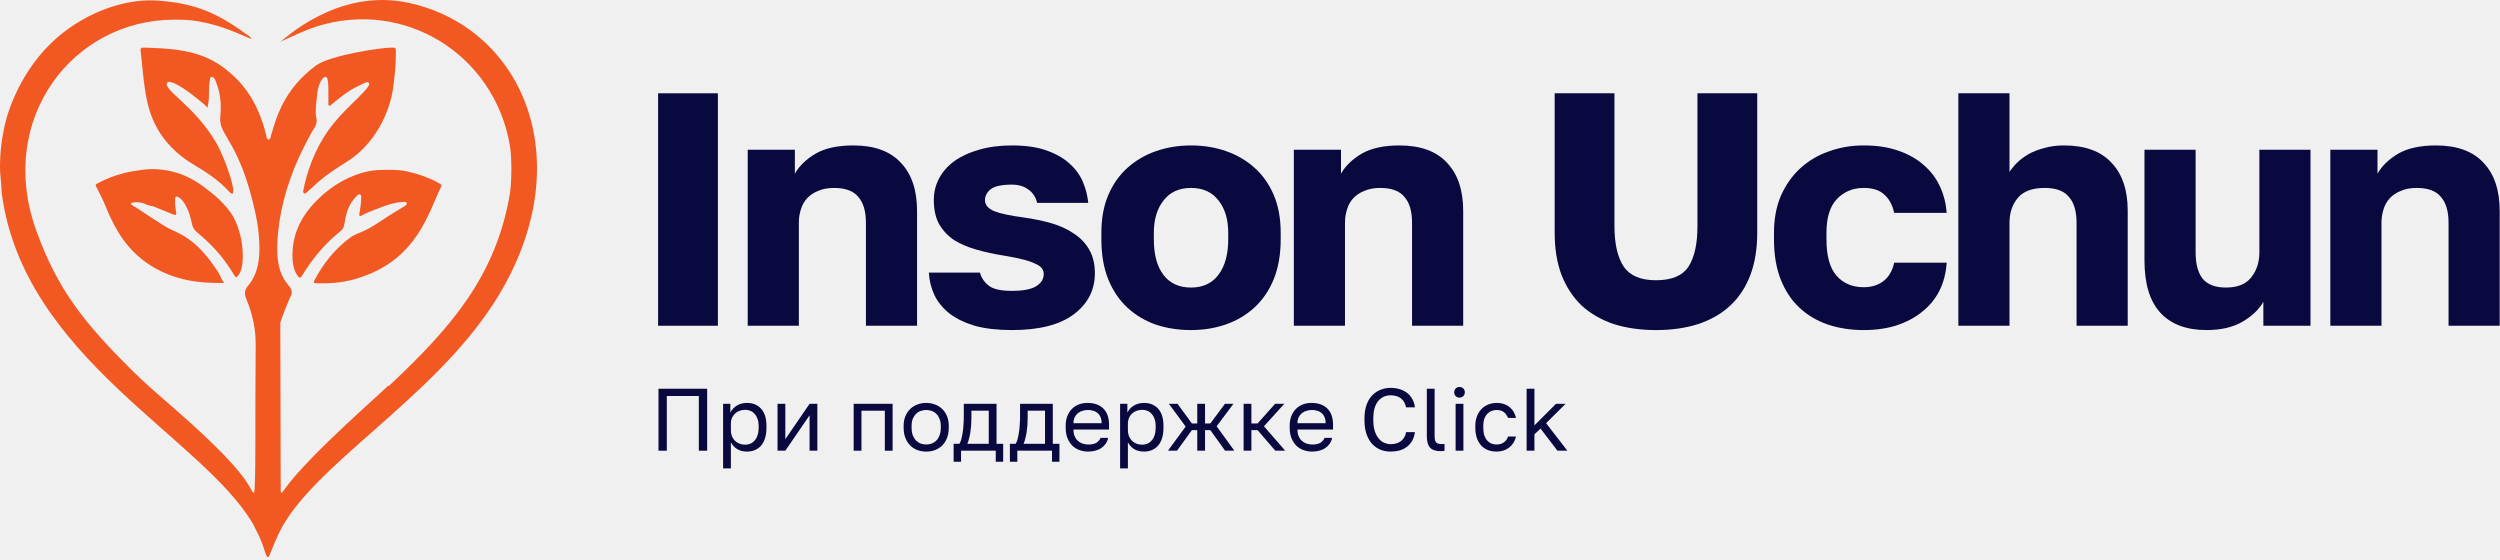
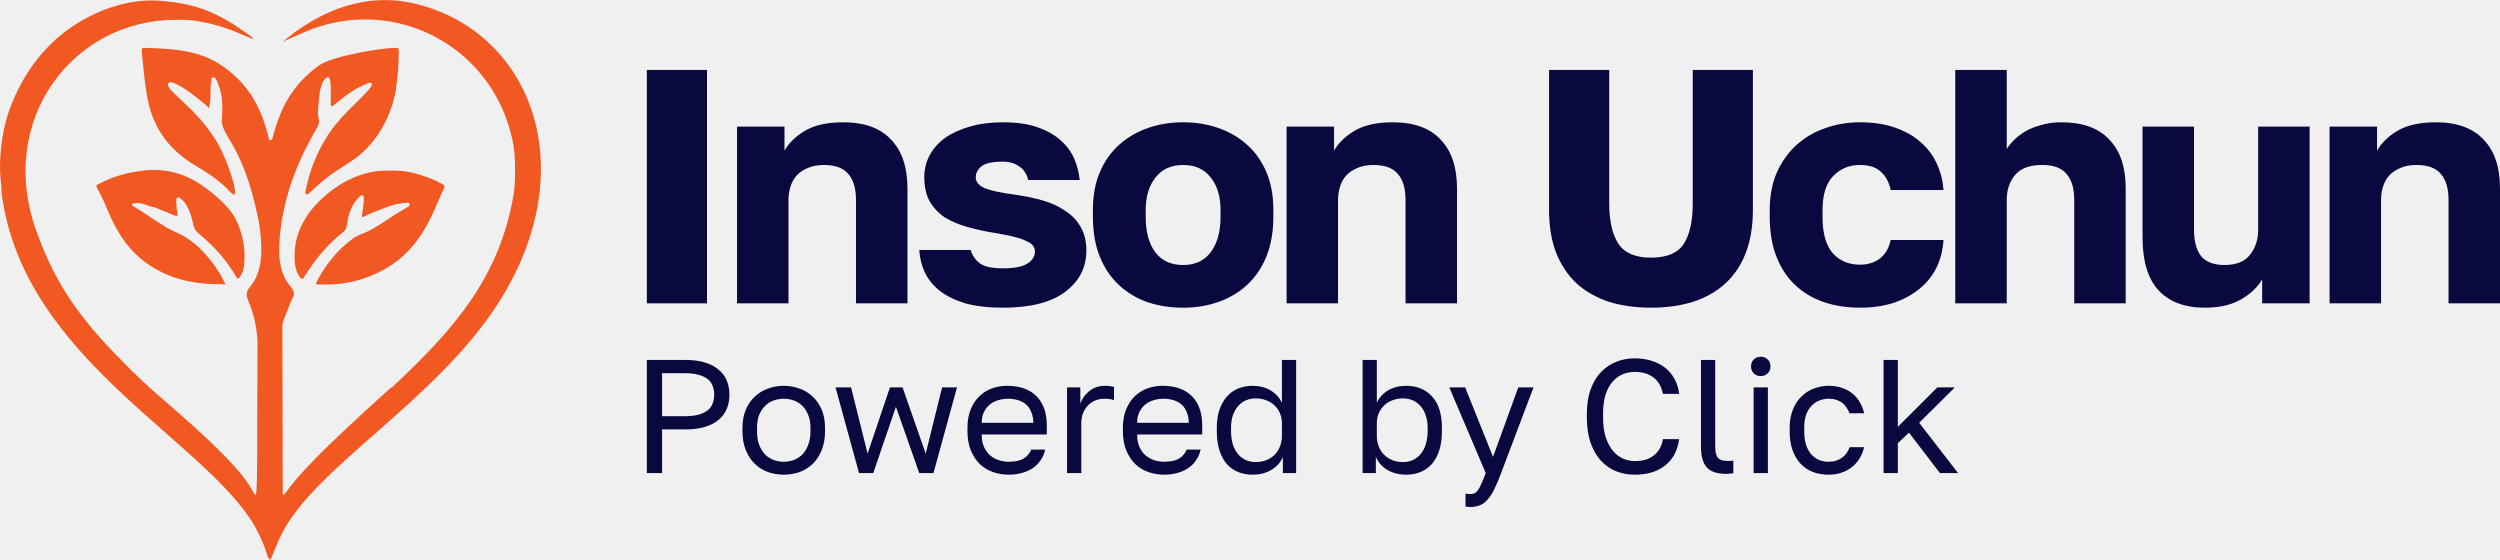
- <svg xmlns="http://www.w3.org/2000/svg" width="1243" height="278" viewBox="0 0 1243 278" fill="none">
-   <path d="M172.415 80.441C161.093 87.563 159.773 89.089 152.361 95.804C152.056 96.109 151.701 96.466 151.244 96.16C150.736 95.855 150.685 95.296 150.787 94.787C153.427 81.153 159.063 69.707 165.815 61.415C173.786 51.647 185.361 42.999 183.331 41.167C182.823 40.71 182.163 40.862 181.605 41.117C179.777 41.981 177.898 42.846 176.071 43.813C171.907 46.051 168.353 49.103 164.698 52.054C164.393 52.309 164.089 52.817 163.581 52.512C163.175 52.309 163.276 51.8 163.276 51.444C163.175 43.864 163.835 36.538 161.043 38.522C158.555 40.252 157.692 45.695 157.489 48.747C157.235 52.156 156.575 55.513 157.336 58.922C157.743 60.804 157.083 62.483 156.067 64.009C154.493 66.502 153.173 69.147 151.802 71.742C143.933 86.851 139.567 102.112 138.298 115.288C137.384 124.547 137.181 134.467 143.222 141.589C146.472 145.405 144.644 146.677 143.984 148.406C143.07 150.696 139.262 159.598 139.364 160.921C139.364 160.921 139.364 169.518 139.567 243.283C139.567 243.894 139.415 244.555 139.871 245.166C140.481 244.708 140.836 244.148 141.191 243.639C153.427 226.292 192.825 192.564 192.723 191.953C193.332 192.055 193.688 191.597 194.043 191.241C224.454 162.701 246.59 137.113 253.495 96.415C254.409 91.022 254.612 78.406 253.444 71.945C245.473 26.669 200.694 -0.701 157.184 13.239C151.244 15.172 145.608 18.02 139.871 20.513C139.668 20.462 139.465 20.31 139.364 20.666L139.415 20.717L139.465 20.666C140.582 20.361 167.49 -6.398 203.334 1.436C260.907 14.052 289.389 81.865 245.93 150.085C214.96 198.668 154.747 231.735 138.805 264.853C138.551 265.362 137.536 267.295 133.881 276.299C133.728 276.656 133.627 277.012 133.221 277.012C132.053 276.961 131.697 272.433 128.194 265.26C127.991 264.853 126.011 260.987 125.707 260.376C100.626 217.491 11.982 177.658 0.964 96.72C0.609 94.126 0.711 91.531 0.355 88.987C-0.66 81.153 0.355 66.146 4.823 53.886C10.966 36.996 21.12 23.973 32.188 15.63C47.622 3.929 65.138 -0.701 78.541 0.317C95.397 1.589 106.363 5.201 122.711 17.156C123.473 17.715 124.488 18.122 124.996 19.394C118.853 17.003 111.034 12.73 98.24 10.542C94.432 9.881 90.523 9.728 86.614 9.779C36.199 9.83 -1.828 59.075 17.922 114.322C28.533 144.082 42.24 160.819 64.935 183.457C72.093 190.63 79.81 197.142 87.426 203.806C127.179 238.552 123.32 243.436 126.265 245.064C127.331 243.538 126.773 208.487 127.128 171.401C127.179 163.465 125.504 155.986 122.508 148.762C121.493 146.27 121.391 144.387 123.27 142.149C128.296 136.197 129.21 128.871 128.956 121.444C128.804 116.458 128.194 111.524 127.128 106.64C119.31 69.91 108.597 67.519 109.511 58.311C110.019 52.919 109.866 47.374 107.886 42.185C107.48 41.066 106.769 37.81 104.942 38.319C104.434 38.471 104.485 38.878 104.434 39.285C103.266 45.492 104.586 47.018 103.165 53.58C102.555 52.919 102.098 52.359 101.54 51.901C97.783 48.798 89.66 41.931 84.887 40.811C84.278 40.659 83.567 40.557 83.161 41.117C80.674 44.525 96.666 52.359 107.582 71.131C112.506 79.627 119.259 100.383 114.233 95.601C113.522 94.939 112.913 94.227 112.202 93.515C107.582 88.835 102.149 85.325 96.565 82.018C78.389 71.284 74.175 56.633 72.55 47.272C70.926 38.013 70.57 29.874 69.91 25.295C69.758 24.125 70.215 23.616 71.433 23.667C84.075 24.074 98.494 24.43 110.526 33.13C121.239 40.913 128.296 50.986 132.357 67.163C132.561 67.977 132.459 69.351 133.576 69.351C134.439 69.351 134.591 68.028 134.794 67.214C136.216 62.229 137.79 57.294 140.075 52.665C144.085 44.525 149.873 37.912 157.133 32.57C164.241 27.381 190.337 23.515 195.008 23.667C196.683 23.718 196.785 23.82 196.836 25.448C196.886 31.705 196.277 37.912 195.414 44.118C193.637 56.073 186.478 71.64 172.415 80.441Z" fill="#F25822" />
-   <path d="M120.579 130.552C120.376 132.79 119.868 135.028 118.497 136.911C117.533 138.182 117.279 138.182 116.416 136.758C114.385 133.35 112.1 130.094 109.613 126.991C106.16 122.819 102.251 119.054 98.088 115.595C96.717 114.476 95.803 113.153 95.448 111.373C94.788 108.219 93.975 105.115 92.401 102.267C91.538 100.69 90.523 99.214 89.051 98.197C87.68 97.281 87.071 97.637 87.02 99.265C87.02 99.825 87.071 100.384 87.071 100.995C86.969 102.623 87.477 104.2 87.629 105.828C87.68 106.692 87.375 107.099 86.461 106.743C86.157 106.642 85.852 106.591 85.598 106.438C82.603 105.268 79.658 103.894 76.663 102.775C75.495 102.317 74.277 102.368 73.16 101.809C70.824 100.74 68.438 100.181 65.849 100.791C65.595 100.842 65.189 100.791 65.138 101.198C65.087 101.554 65.341 101.707 65.595 101.91C66.661 102.724 67.879 103.284 68.996 104.047C73.21 106.947 77.577 109.694 81.892 112.441C84.735 114.171 87.883 115.29 90.726 116.918C98.494 121.395 103.926 128.262 108.699 135.69C109.663 137.165 110.019 138.946 111.237 140.319L111.186 140.726C108.089 140.675 104.992 140.675 101.896 140.472C95.905 140.014 90.117 138.895 84.481 136.758C73.464 132.587 64.884 125.464 58.792 115.392C56.253 111.169 54.172 106.743 52.344 102.165C51.075 99.062 49.501 96.111 47.978 93.11C47.673 92.499 47.165 91.889 48.282 91.278C52.445 89.04 56.761 87.31 61.33 86.14C64.478 85.326 67.727 84.817 70.977 84.41C77.272 83.596 83.415 84.359 89.355 86.394C94.635 88.226 99.255 91.227 103.622 94.636C108.242 98.197 112.456 102.216 115.654 107.201C120.427 115.697 121.087 124.905 120.579 130.552Z" fill="#F25822" />
-   <path d="M157.032 140.825C156.27 140.825 155.762 140.52 156.219 139.604C160.636 131.109 166.475 123.732 174.243 118.034C176.477 116.406 179.167 115.694 181.655 114.473C186.478 112.082 190.743 108.877 195.312 106.029C197.14 104.909 198.968 103.841 200.795 102.722C201.455 102.315 202.42 101.857 202.217 101.043C201.963 100.026 200.897 100.433 200.186 100.433C196.429 100.636 192.825 101.755 189.321 103.129C186.123 104.35 182.874 105.52 179.827 107.148C179.574 107.3 179.218 107.606 178.863 107.3C178.457 106.995 178.66 106.588 178.71 106.181C179.117 103.485 179.624 100.84 179.574 98.092C179.574 97.584 179.726 96.973 179.066 96.719C178.457 96.465 177.949 96.821 177.543 97.228C172.821 101.806 172.009 106.69 171.044 112.235C170.74 113.914 169.369 114.88 168.201 115.847C160.941 121.799 155.153 128.972 150.228 136.959C149.365 138.383 148.908 138.434 147.893 137.01C146.218 134.619 145.608 131.821 145.456 128.972C144.847 117.424 149.315 107.962 157.235 99.924C167.541 89.444 179.726 84.713 189.017 84.51C193.281 84.408 197.597 84.255 201.811 85.12C209.02 86.595 215.62 89.393 218.717 91.377C219.428 91.835 219.631 92.242 219.225 93.056C213.133 105.367 207.7 128.209 179.929 137.671C171.806 140.52 165.206 141.029 157.032 140.825Z" fill="#F25822" />
-   <path d="M1158.64 74.455H1182.09V86.343C1184.29 82.49 1187.7 79.188 1192.32 76.436C1197.06 73.684 1203.33 72.309 1211.15 72.309C1221.6 72.309 1229.47 75.17 1234.76 80.894C1240.15 86.508 1242.85 94.543 1242.85 104.999V161.96H1217.42V110.778C1217.42 105.054 1216.15 100.762 1213.62 97.9C1211.2 94.928 1207.18 93.442 1201.57 93.442C1198.49 93.442 1195.85 93.937 1193.65 94.928C1191.44 95.808 1189.63 97.019 1188.2 98.56C1186.77 100.101 1185.72 101.972 1185.06 104.174C1184.4 106.265 1184.07 108.466 1184.07 110.778V161.96H1158.64V74.455Z" fill="#09093F" />
-   <path d="M1097.1 164.105C1087.09 164.105 1079.44 161.243 1074.16 155.519C1068.87 149.796 1066.23 141.1 1066.23 129.433V74.453H1091.66V125.47C1091.66 131.194 1092.81 135.542 1095.12 138.514C1097.55 141.485 1101.4 142.971 1106.68 142.971C1112.4 142.971 1116.59 141.32 1119.23 138.018C1121.98 134.606 1123.36 130.423 1123.36 125.47V74.453H1148.78V161.958H1125.34V150.071C1123.14 153.923 1119.67 157.225 1114.94 159.977C1110.2 162.729 1104.26 164.105 1097.1 164.105Z" fill="#09093F" />
-   <path d="M973.694 46.387H999.12V85.516C1000 84.085 1001.21 82.6 1002.75 81.059C1004.29 79.518 1006.16 78.087 1008.37 76.766C1010.68 75.445 1013.32 74.399 1016.29 73.629C1019.26 72.748 1022.57 72.308 1026.2 72.308C1036.65 72.308 1044.52 75.17 1049.81 80.894C1055.2 86.507 1057.9 94.487 1057.9 104.834V161.96H1032.47V110.777C1032.47 105.054 1031.21 100.761 1028.67 97.899C1026.25 94.927 1022.24 93.441 1016.62 93.441C1010.46 93.441 1006 95.093 1003.25 98.394C1000.5 101.697 999.12 105.824 999.12 110.777V161.96H973.694V46.387Z" fill="#09093F" />
-   <path d="M926.607 164.107C920.113 164.107 914.115 163.171 908.611 161.3C903.218 159.429 898.54 156.622 894.577 152.879C890.615 149.137 887.533 144.459 885.331 138.846C883.13 133.232 882.029 126.628 882.029 119.033V115.731C882.029 108.797 883.185 102.633 885.496 97.239C887.918 91.846 891.11 87.333 895.073 83.701C899.145 79.958 903.878 77.152 909.271 75.281C914.665 73.299 920.444 72.309 926.607 72.309C933.212 72.309 938.99 73.189 943.943 74.95C949.007 76.711 953.244 79.133 956.656 82.215C960.069 85.187 962.71 88.709 964.581 92.781C966.453 96.854 967.553 101.202 967.883 105.825H941.797C940.916 101.862 939.265 98.835 936.844 96.744C934.532 94.543 931.12 93.442 926.607 93.442C921.214 93.442 916.756 95.313 913.234 99.055C909.822 102.688 908.116 108.246 908.116 115.731V119.033C908.116 127.178 909.767 133.177 913.069 137.029C916.481 140.882 920.994 142.808 926.607 142.808C930.46 142.808 933.707 141.817 936.349 139.836C939.1 137.745 940.916 134.663 941.797 130.59H967.883C967.553 135.764 966.342 140.442 964.251 144.624C962.16 148.697 959.298 152.164 955.666 155.026C952.144 157.888 947.906 160.144 942.953 161.795C938.11 163.336 932.661 164.107 926.607 164.107Z" fill="#09093F" />
-   <path d="M823.34 164.106C815.635 164.106 808.646 163.115 802.372 161.134C796.208 159.043 790.925 156.016 786.522 152.053C782.229 147.981 778.872 142.918 776.451 136.864C774.139 130.81 772.983 123.766 772.983 115.73V46.387H802.702V112.263C802.702 121.179 804.243 127.948 807.325 132.571C810.407 137.084 815.745 139.34 823.34 139.34C831.155 139.34 836.549 137.084 839.52 132.571C842.492 127.948 843.978 121.234 843.978 112.428V46.387H873.697V115.73C873.697 123.766 872.541 130.81 870.23 136.864C867.918 142.918 864.561 147.981 860.158 152.053C855.866 156.016 850.582 159.043 844.308 161.134C838.145 163.115 831.155 164.106 823.34 164.106Z" fill="#09093F" />
-   <path d="M643.299 74.455H666.744V86.343C668.946 82.49 672.358 79.188 676.981 76.436C681.714 73.684 687.987 72.309 695.802 72.309C706.259 72.309 714.129 75.17 719.412 80.894C724.806 86.508 727.502 94.543 727.502 104.999V161.96H702.076V110.778C702.076 105.054 700.811 100.762 698.279 97.9C695.857 94.928 691.84 93.442 686.226 93.442C683.144 93.442 680.503 93.937 678.301 94.928C676.1 95.808 674.284 97.019 672.853 98.56C671.422 100.101 670.376 101.972 669.716 104.174C669.056 106.265 668.725 108.466 668.725 110.778V161.96H643.299V74.455Z" fill="#09093F" />
-   <path d="M592.181 164.107C586.017 164.107 580.239 163.226 574.845 161.465C569.452 159.594 564.719 156.787 560.646 153.045C556.574 149.302 553.382 144.624 551.07 139.011C548.759 133.287 547.603 126.628 547.603 119.033V115.731C547.603 108.576 548.759 102.303 551.07 96.909C553.382 91.516 556.574 87.003 560.646 83.371C564.719 79.738 569.452 76.987 574.845 75.115C580.239 73.244 586.017 72.309 592.181 72.309C598.345 72.309 604.124 73.244 609.517 75.115C614.911 76.987 619.643 79.738 623.716 83.371C627.789 87.003 630.981 91.516 633.292 96.909C635.604 102.303 636.759 108.576 636.759 115.731V119.033C636.759 126.518 635.604 133.122 633.292 138.846C630.981 144.459 627.789 149.137 623.716 152.879C619.643 156.622 614.911 159.429 609.517 161.3C604.124 163.171 598.345 164.107 592.181 164.107ZM592.181 142.973C598.125 142.973 602.693 140.827 605.885 136.534C609.077 132.241 610.673 126.408 610.673 119.033V115.731C610.673 109.127 609.077 103.788 605.885 99.716C602.693 95.533 598.125 93.442 592.181 93.442C586.237 93.442 581.67 95.533 578.478 99.716C575.286 103.788 573.689 109.127 573.689 115.731V119.033C573.689 126.628 575.286 132.517 578.478 136.699C581.67 140.882 586.237 142.973 592.181 142.973Z" fill="#09093F" />
-   <path d="M503.096 164.107C495.941 164.107 489.777 163.391 484.604 161.96C479.541 160.419 475.358 158.383 472.056 155.851C468.754 153.21 466.278 150.183 464.627 146.771C462.976 143.248 462.04 139.506 461.82 135.544H487.246C487.906 138.075 489.337 140.221 491.539 141.983C493.74 143.744 497.592 144.624 503.096 144.624C508.709 144.624 512.727 143.854 515.148 142.313C517.68 140.772 518.946 138.736 518.946 136.204C518.946 135.213 518.671 134.333 518.12 133.562C517.57 132.682 516.524 131.911 514.983 131.251C513.552 130.48 511.571 129.765 509.04 129.104C506.508 128.444 503.261 127.784 499.298 127.123C494.455 126.353 489.888 125.362 485.595 124.151C481.302 122.941 477.56 121.345 474.368 119.363C471.286 117.272 468.809 114.63 466.938 111.438C465.177 108.246 464.296 104.229 464.296 99.386C464.296 95.533 465.177 91.956 466.938 88.654C468.699 85.352 471.231 82.49 474.533 80.069C477.945 77.647 482.018 75.776 486.751 74.455C491.594 73.024 497.042 72.309 503.096 72.309C509.92 72.309 515.644 73.134 520.267 74.785C525 76.436 528.852 78.638 531.824 81.389C534.796 84.031 536.997 87.058 538.428 90.47C539.859 93.882 540.74 97.349 541.07 100.872H515.644C514.983 98.01 513.552 95.808 511.351 94.267C509.15 92.616 506.398 91.791 503.096 91.791C498.033 91.791 494.51 92.561 492.529 94.102C490.658 95.643 489.722 97.46 489.722 99.551C489.722 101.862 491.263 103.678 494.345 104.999C497.427 106.21 502.325 107.256 509.04 108.136C513.773 108.797 518.285 109.732 522.578 110.943C526.871 112.154 530.613 113.86 533.805 116.061C537.107 118.153 539.694 120.849 541.565 124.151C543.436 127.343 544.372 131.251 544.372 135.874C544.372 144.239 540.85 151.063 533.805 156.347C526.871 161.52 516.634 164.107 503.096 164.107Z" fill="#09093F" />
-   <path d="M371.761 74.455H395.206V86.343C397.407 82.49 400.819 79.188 405.442 76.436C410.175 73.684 416.449 72.309 424.264 72.309C434.72 72.309 442.59 75.17 447.874 80.894C453.267 86.508 455.964 94.543 455.964 104.999V161.96H430.538V110.778C430.538 105.054 429.272 100.762 426.74 97.9C424.319 94.928 420.301 93.442 414.688 93.442C411.606 93.442 408.964 93.937 406.763 94.928C404.561 95.808 402.745 97.019 401.314 98.56C399.883 100.101 398.838 101.972 398.177 104.174C397.517 106.265 397.187 108.466 397.187 110.778V161.96H371.761V74.455Z" fill="#09093F" />
-   <path d="M327.208 46.387H356.927V161.96H327.208V46.387Z" fill="#09093F" />
-   <path d="M759.044 193.285H762.916V211.501L773.652 200.765H778.404L768.724 210.401L779.284 224.085H774.356L765.952 213.085L762.916 215.945V224.085H759.044V193.285Z" fill="#09093F" />
-   <path d="M744.087 224.528C742.591 224.528 741.198 224.293 739.907 223.824C738.617 223.325 737.502 222.592 736.563 221.624C735.625 220.627 734.877 219.38 734.319 217.884C733.791 216.388 733.527 214.643 733.527 212.648V211.768C733.527 209.891 733.821 208.233 734.407 206.796C734.994 205.359 735.771 204.171 736.739 203.232C737.707 202.264 738.822 201.545 740.083 201.076C741.374 200.577 742.709 200.328 744.087 200.328C745.466 200.328 746.698 200.519 747.783 200.9C748.898 201.281 749.851 201.809 750.643 202.484C751.465 203.159 752.125 203.951 752.623 204.86C753.151 205.769 753.533 206.752 753.767 207.808H749.807C749.573 207.251 749.294 206.737 748.971 206.268C748.678 205.769 748.297 205.344 747.827 204.992C747.387 204.64 746.859 204.361 746.243 204.156C745.627 203.951 744.909 203.848 744.087 203.848C743.237 203.848 742.415 204.009 741.623 204.332C740.831 204.625 740.127 205.095 739.511 205.74C738.895 206.356 738.397 207.163 738.015 208.16C737.663 209.157 737.487 210.36 737.487 211.768V212.648C737.487 214.144 737.663 215.435 738.015 216.52C738.397 217.576 738.895 218.441 739.511 219.116C740.127 219.761 740.831 220.245 741.623 220.568C742.415 220.861 743.237 221.008 744.087 221.008C745.525 221.008 746.727 220.656 747.695 219.952C748.693 219.248 749.397 218.28 749.807 217.048H753.767C753.21 219.365 752.066 221.199 750.335 222.548C748.605 223.868 746.522 224.528 744.087 224.528Z" fill="#09093F" />
-   <path d="M723.734 200.766H727.606V224.086H723.734V200.766ZM725.67 197.686C724.907 197.686 724.276 197.437 723.778 196.938C723.279 196.44 723.03 195.809 723.03 195.046C723.03 194.284 723.279 193.653 723.778 193.154C724.276 192.656 724.907 192.406 725.67 192.406C726.432 192.406 727.063 192.656 727.562 193.154C728.06 193.653 728.31 194.284 728.31 195.046C728.31 195.809 728.06 196.44 727.562 196.938C727.063 197.437 726.432 197.686 725.67 197.686Z" fill="#09093F" />
-   <path d="M716.24 224.305C713.805 224.305 712.06 223.718 711.004 222.545C709.948 221.372 709.42 219.465 709.42 216.825V193.285H713.292V216.825C713.292 218.35 713.541 219.392 714.04 219.949C714.539 220.506 715.419 220.785 716.68 220.785C717.003 220.785 717.281 220.785 717.516 220.785C717.751 220.756 717.985 220.726 718.22 220.697V224.129C717.985 224.188 717.648 224.232 717.208 224.261C716.797 224.29 716.475 224.305 716.24 224.305Z" fill="#09093F" />
-   <path d="M691.394 224.528C689.663 224.528 688.021 224.234 686.466 223.648C684.911 223.032 683.533 222.093 682.33 220.832C681.127 219.541 680.174 217.913 679.47 215.948C678.766 213.982 678.414 211.636 678.414 208.908V208.028C678.414 205.388 678.766 203.114 679.47 201.208C680.174 199.301 681.127 197.732 682.33 196.5C683.533 195.268 684.911 194.358 686.466 193.772C688.021 193.156 689.663 192.848 691.394 192.848C693.066 192.848 694.591 193.068 695.97 193.508C697.378 193.948 698.61 194.578 699.666 195.4C700.722 196.221 701.573 197.233 702.218 198.436C702.893 199.638 703.318 201.002 703.494 202.528H699.094C698.683 200.533 697.818 199.037 696.498 198.04C695.178 197.042 693.477 196.544 691.394 196.544C690.309 196.544 689.253 196.749 688.226 197.16C687.199 197.57 686.275 198.23 685.454 199.14C684.662 200.02 684.017 201.193 683.518 202.66C683.049 204.126 682.814 205.916 682.814 208.028V208.908C682.814 211.137 683.078 213.014 683.606 214.54C684.134 216.036 684.809 217.253 685.63 218.192C686.451 219.13 687.375 219.805 688.402 220.216C689.429 220.626 690.426 220.832 691.394 220.832C693.682 220.832 695.471 220.274 696.762 219.16C698.053 218.045 698.83 216.608 699.094 214.848H703.494C703.259 216.549 702.79 218.016 702.086 219.248C701.382 220.45 700.487 221.448 699.402 222.24C698.346 223.032 697.129 223.618 695.75 224C694.401 224.352 692.949 224.528 691.394 224.528Z" fill="#09093F" />
-   <path d="M652.45 224.528C650.954 224.528 649.532 224.293 648.182 223.824C646.833 223.355 645.645 222.636 644.618 221.668C643.592 220.671 642.77 219.424 642.154 217.928C641.538 216.432 641.23 214.672 641.23 212.648V211.768C641.23 209.832 641.524 208.16 642.11 206.752C642.697 205.315 643.474 204.127 644.442 203.188C645.44 202.22 646.584 201.501 647.874 201.032C649.194 200.563 650.573 200.328 652.01 200.328C655.442 200.328 658.097 201.267 659.974 203.144C661.852 205.021 662.79 207.676 662.79 211.108V213.572H645.102C645.102 214.951 645.322 216.109 645.762 217.048C646.202 217.987 646.774 218.749 647.478 219.336C648.182 219.923 648.96 220.348 649.81 220.612C650.69 220.876 651.57 221.008 652.45 221.008C654.21 221.008 655.56 220.715 656.498 220.128C657.466 219.541 658.156 218.735 658.566 217.708H662.35C662.116 218.823 661.69 219.805 661.074 220.656C660.488 221.507 659.754 222.225 658.874 222.812C658.024 223.369 657.041 223.795 655.926 224.088C654.841 224.381 653.682 224.528 652.45 224.528ZM652.23 203.848C651.321 203.848 650.441 203.98 649.59 204.244C648.74 204.479 647.977 204.875 647.302 205.432C646.657 205.96 646.129 206.635 645.718 207.456C645.308 208.277 645.102 209.26 645.102 210.404H659.138C659.109 209.201 658.904 208.189 658.522 207.368C658.17 206.517 657.686 205.843 657.07 205.344C656.454 204.816 655.721 204.435 654.87 204.2C654.049 203.965 653.169 203.848 652.23 203.848Z" fill="#09093F" />
-   <path d="M618.321 200.766H622.193V210.534H625.273L633.985 200.766H638.561L628.441 211.942L639.001 224.086H634.073L625.273 213.878H622.193V224.086H618.321V200.766Z" fill="#09093F" />
-   <path d="M589.51 212.074L581.15 200.766H585.462L592.59 210.534H595.274V200.766H599.146V210.534H601.786L609.046 200.766H613.27L604.91 211.942L613.71 224.086H609.134L601.786 213.878H599.146V224.086H595.274V213.878H592.59L585.198 224.086H580.71L589.51 212.074Z" fill="#09093F" />
-   <path d="M556.919 200.768H560.527V205.168C561.319 203.613 562.419 202.425 563.827 201.604C565.264 200.753 566.922 200.328 568.799 200.328C571.732 200.328 574.079 201.296 575.839 203.232C577.599 205.139 578.479 207.984 578.479 211.768V212.648C578.479 214.643 578.244 216.388 577.775 217.884C577.306 219.351 576.646 220.583 575.795 221.58C574.944 222.548 573.918 223.281 572.715 223.78C571.542 224.279 570.236 224.528 568.799 224.528C566.804 224.528 565.132 224.088 563.783 223.208C562.463 222.328 561.466 221.228 560.791 219.908V232.888H556.919V200.768ZM567.919 221.096C568.858 221.096 569.738 220.92 570.559 220.568C571.38 220.187 572.084 219.644 572.671 218.94C573.287 218.236 573.756 217.356 574.079 216.3C574.431 215.244 574.607 214.027 574.607 212.648V211.768C574.607 210.507 574.431 209.377 574.079 208.38C573.756 207.383 573.287 206.547 572.671 205.872C572.084 205.168 571.38 204.64 570.559 204.288C569.738 203.936 568.858 203.76 567.919 203.76C566.863 203.76 565.895 203.936 565.015 204.288C564.135 204.611 563.387 205.08 562.771 205.696C562.155 206.283 561.671 206.987 561.319 207.808C560.967 208.629 560.791 209.509 560.791 210.448V213.968C560.791 215.024 560.967 215.992 561.319 216.872C561.671 217.752 562.155 218.5 562.771 219.116C563.387 219.732 564.135 220.216 565.015 220.568C565.895 220.92 566.863 221.096 567.919 221.096Z" fill="#09093F" />
-   <path d="M541.075 224.528C539.579 224.528 538.157 224.293 536.807 223.824C535.458 223.355 534.27 222.636 533.243 221.668C532.217 220.671 531.395 219.424 530.779 217.928C530.163 216.432 529.855 214.672 529.855 212.648V211.768C529.855 209.832 530.149 208.16 530.735 206.752C531.322 205.315 532.099 204.127 533.067 203.188C534.065 202.22 535.209 201.501 536.499 201.032C537.819 200.563 539.198 200.328 540.635 200.328C544.067 200.328 546.722 201.267 548.599 203.144C550.477 205.021 551.415 207.676 551.415 211.108V213.572H533.727C533.727 214.951 533.947 216.109 534.387 217.048C534.827 217.987 535.399 218.749 536.103 219.336C536.807 219.923 537.585 220.348 538.435 220.612C539.315 220.876 540.195 221.008 541.075 221.008C542.835 221.008 544.185 220.715 545.123 220.128C546.091 219.541 546.781 218.735 547.191 217.708H550.975C550.741 218.823 550.315 219.805 549.699 220.656C549.113 221.507 548.379 222.225 547.499 222.812C546.649 223.369 545.666 223.795 544.551 224.088C543.466 224.381 542.307 224.528 541.075 224.528ZM540.855 203.848C539.946 203.848 539.066 203.98 538.215 204.244C537.365 204.479 536.602 204.875 535.927 205.432C535.282 205.96 534.754 206.635 534.343 207.456C533.933 208.277 533.727 209.26 533.727 210.404H547.763C547.734 209.201 547.529 208.189 547.147 207.368C546.795 206.517 546.311 205.843 545.695 205.344C545.079 204.816 544.346 204.435 543.495 204.2C542.674 203.965 541.794 203.848 540.855 203.848Z" fill="#09093F" />
-   <path d="M502.115 220.654H504.975C505.297 220.214 505.591 219.539 505.855 218.63C506.119 217.72 506.353 216.65 506.559 215.418C506.764 214.186 506.911 212.851 506.999 211.414C507.116 209.947 507.175 208.451 507.175 206.926V200.766H523.455V220.654H526.755V229.586H523.059V224.086H505.811V229.586H502.115V220.654ZM519.583 220.654V204.198H510.959V207.806C510.959 209.038 510.915 210.27 510.827 211.502C510.739 212.704 510.607 213.863 510.431 214.978C510.255 216.063 510.035 217.104 509.771 218.102C509.536 219.07 509.257 219.92 508.935 220.654H519.583Z" fill="#09093F" />
-   <path d="M474.142 220.654H477.002C477.325 220.214 477.618 219.539 477.882 218.63C478.146 217.72 478.381 216.65 478.586 215.418C478.791 214.186 478.938 212.851 479.026 211.414C479.143 209.947 479.202 208.451 479.202 206.926V200.766H495.482V220.654H498.782V229.586H495.086V224.086H477.838V229.586H474.142V220.654ZM491.61 220.654V204.198H482.986V207.806C482.986 209.038 482.942 210.27 482.854 211.502C482.766 212.704 482.634 213.863 482.458 214.978C482.282 216.063 482.062 217.104 481.798 218.102C481.563 219.07 481.285 219.92 480.962 220.654H491.61Z" fill="#09093F" />
-   <path d="M460.509 224.528C459.013 224.528 457.59 224.293 456.241 223.824C454.892 223.325 453.704 222.592 452.677 221.624C451.65 220.627 450.829 219.38 450.213 217.884C449.597 216.388 449.289 214.643 449.289 212.648V211.768C449.289 209.891 449.597 208.233 450.213 206.796C450.829 205.359 451.65 204.171 452.677 203.232C453.704 202.264 454.892 201.545 456.241 201.076C457.59 200.577 459.013 200.328 460.509 200.328C462.005 200.328 463.428 200.577 464.777 201.076C466.126 201.545 467.314 202.264 468.341 203.232C469.368 204.171 470.189 205.359 470.805 206.796C471.421 208.233 471.729 209.891 471.729 211.768V212.648C471.729 214.643 471.421 216.388 470.805 217.884C470.189 219.38 469.368 220.627 468.341 221.624C467.314 222.592 466.126 223.325 464.777 223.824C463.428 224.293 462.005 224.528 460.509 224.528ZM460.509 221.008C461.389 221.008 462.269 220.861 463.149 220.568C464.029 220.245 464.806 219.761 465.481 219.116C466.156 218.441 466.698 217.576 467.109 216.52C467.549 215.464 467.769 214.173 467.769 212.648V211.768C467.769 210.36 467.549 209.157 467.109 208.16C466.698 207.163 466.156 206.341 465.481 205.696C464.806 205.051 464.029 204.581 463.149 204.288C462.269 203.995 461.389 203.848 460.509 203.848C459.629 203.848 458.749 203.995 457.869 204.288C456.989 204.581 456.212 205.051 455.537 205.696C454.862 206.341 454.305 207.163 453.865 208.16C453.454 209.157 453.249 210.36 453.249 211.768V212.648C453.249 214.173 453.454 215.464 453.865 216.52C454.305 217.576 454.862 218.441 455.537 219.116C456.212 219.761 456.989 220.245 457.869 220.568C458.749 220.861 459.629 221.008 460.509 221.008Z" fill="#09093F" />
-   <path d="M424.446 200.766H443.806V224.086H439.934V204.198H428.318V224.086H424.446V200.766Z" fill="#09093F" />
-   <path d="M386.591 200.766H390.463V218.366L402.519 200.766H406.391V224.086H402.519V206.486L390.463 224.086H386.591V200.766Z" fill="#09093F" />
-   <path d="M359.521 200.768H363.129V205.168C363.921 203.613 365.021 202.425 366.429 201.604C367.866 200.753 369.523 200.328 371.401 200.328C374.334 200.328 376.681 201.296 378.441 203.232C380.201 205.139 381.081 207.984 381.081 211.768V212.648C381.081 214.643 380.846 216.388 380.377 217.884C379.907 219.351 379.247 220.583 378.397 221.58C377.546 222.548 376.519 223.281 375.317 223.78C374.143 224.279 372.838 224.528 371.401 224.528C369.406 224.528 367.734 224.088 366.385 223.208C365.065 222.328 364.067 221.228 363.393 219.908V232.888H359.521V200.768ZM370.521 221.096C371.459 221.096 372.339 220.92 373.161 220.568C373.982 220.187 374.686 219.644 375.273 218.94C375.889 218.236 376.358 217.356 376.681 216.3C377.033 215.244 377.209 214.027 377.209 212.648V211.768C377.209 210.507 377.033 209.377 376.681 208.38C376.358 207.383 375.889 206.547 375.273 205.872C374.686 205.168 373.982 204.64 373.161 204.288C372.339 203.936 371.459 203.76 370.521 203.76C369.465 203.76 368.497 203.936 367.617 204.288C366.737 204.611 365.989 205.08 365.373 205.696C364.757 206.283 364.273 206.987 363.921 207.808C363.569 208.629 363.393 209.509 363.393 210.448V213.968C363.393 215.024 363.569 215.992 363.921 216.872C364.273 217.752 364.757 218.5 365.373 219.116C365.989 219.732 366.737 220.216 367.617 220.568C368.497 220.92 369.465 221.096 370.521 221.096Z" fill="#09093F" />
-   <path d="M327.4 193.285H351.6V224.085H347.464V196.893H331.536V224.085H327.4V193.285Z" fill="#09093F" />
+ <svg xmlns="http://www.w3.org/2000/svg" width="143" height="32" viewBox="0 0 143 32" fill="none">
+   <g clip-path="url(#clip0_2163_11234)">
+     <path d="M19.98 9.297C18.668 10.12 18.515 10.296 17.656 11.072C17.621 11.107 17.579 11.148 17.526 11.113C17.468 11.077 17.462 11.013 17.474 10.954C17.779 9.379 18.433 8.057 19.215 7.099C20.139 5.97 21.48 4.971 21.245 4.76C21.186 4.707 21.11 4.724 21.045 4.754C20.833 4.854 20.615 4.954 20.404 5.065C19.921 5.324 19.509 5.677 19.086 6.017C19.05 6.047 19.015 6.106 18.956 6.07C18.909 6.047 18.921 5.988 18.921 5.947C18.909 5.071 18.986 4.225 18.662 4.454C18.374 4.654 18.274 5.283 18.25 5.635C18.221 6.029 18.144 6.417 18.233 6.811C18.28 7.028 18.203 7.222 18.085 7.398C17.903 7.686 17.75 7.992 17.591 8.292C16.679 10.037 16.173 11.8 16.026 13.322C15.92 14.392 15.897 15.538 16.597 16.361C16.974 16.802 16.762 16.948 16.685 17.148C16.579 17.413 16.138 18.441 16.15 18.594C16.15 18.594 16.15 19.587 16.173 28.109C16.173 28.179 16.156 28.256 16.209 28.326C16.279 28.273 16.32 28.209 16.362 28.15C17.779 26.146 22.345 22.25 22.333 22.179C22.404 22.191 22.445 22.138 22.486 22.097C26.01 18.8 28.576 15.844 29.376 11.142C29.482 10.519 29.505 9.062 29.37 8.315C28.446 3.085 23.257 -0.077 18.215 1.533C17.526 1.757 16.873 2.086 16.209 2.374C16.185 2.368 16.162 2.35 16.15 2.391L16.156 2.397L16.162 2.391C16.291 2.356 19.409 -0.735 23.563 0.17C30.235 1.627 33.535 9.461 28.499 17.342C24.91 22.955 17.933 26.775 16.085 30.601C16.056 30.659 15.938 30.883 15.514 31.923C15.497 31.964 15.485 32.005 15.438 32.005C15.303 31.999 15.261 31.476 14.855 30.648C14.832 30.601 14.602 30.154 14.567 30.084C11.661 25.129 1.388 20.528 0.112 11.177C0.071 10.878 0.082 10.578 0.041 10.284C-0.076 9.379 0.041 7.645 0.559 6.229C1.271 4.278 2.447 2.773 3.73 1.809C5.519 0.458 7.548 -0.077 9.102 0.041C11.055 0.187 12.326 0.605 14.22 1.986C14.308 2.05 14.426 2.097 14.485 2.244C13.773 1.968 12.867 1.474 11.384 1.222C10.943 1.145 10.49 1.128 10.037 1.134C4.195 1.14 -0.212 6.828 2.077 13.211C3.306 16.649 4.895 18.582 7.525 21.198C8.354 22.026 9.249 22.778 10.131 23.548C14.738 27.562 14.291 28.127 14.632 28.314C14.755 28.138 14.691 24.089 14.732 19.805C14.738 18.888 14.544 18.024 14.197 17.189C14.079 16.901 14.067 16.684 14.285 16.425C14.867 15.738 14.973 14.892 14.944 14.034C14.926 13.458 14.855 12.887 14.732 12.323C13.826 8.08 12.585 7.804 12.69 6.74C12.749 6.117 12.732 5.477 12.502 4.877C12.455 4.748 12.373 4.372 12.161 4.431C12.102 4.448 12.108 4.495 12.102 4.542C11.967 5.259 12.12 5.436 11.955 6.194C11.884 6.117 11.831 6.053 11.767 6C11.331 5.641 10.39 4.848 9.837 4.719C9.766 4.701 9.684 4.689 9.637 4.754C9.349 5.148 11.202 6.053 12.467 8.221C13.037 9.203 13.82 11.601 13.238 11.048C13.155 10.972 13.085 10.889 13.002 10.807C12.467 10.266 11.837 9.861 11.19 9.479C9.084 8.239 8.596 6.546 8.407 5.465C8.219 4.395 8.178 3.455 8.101 2.926C8.084 2.791 8.137 2.732 8.278 2.738C9.743 2.785 11.414 2.826 12.808 3.831C14.05 4.73 14.867 5.894 15.338 7.763C15.361 7.857 15.35 8.016 15.479 8.016C15.579 8.016 15.597 7.863 15.62 7.769C15.785 7.193 15.967 6.623 16.232 6.088C16.697 5.148 17.368 4.384 18.209 3.767C19.033 3.167 22.057 2.72 22.598 2.738C22.792 2.744 22.804 2.756 22.81 2.944C22.816 3.667 22.745 4.384 22.645 5.101C22.439 6.482 21.61 8.28 19.98 9.297Z" fill="#F25822" />
+     <path d="M13.973 15.085C13.949 15.344 13.891 15.602 13.732 15.82C13.62 15.967 13.591 15.967 13.491 15.802C13.255 15.408 12.99 15.032 12.702 14.674C12.302 14.192 11.849 13.757 11.367 13.357C11.208 13.228 11.102 13.075 11.061 12.87C10.984 12.505 10.89 12.147 10.708 11.818C10.608 11.635 10.49 11.465 10.319 11.348C10.161 11.242 10.09 11.283 10.084 11.471C10.084 11.536 10.09 11.6 10.09 11.671C10.078 11.859 10.137 12.041 10.155 12.229C10.161 12.329 10.125 12.376 10.019 12.335C9.984 12.323 9.949 12.317 9.919 12.3C9.572 12.164 9.231 12.006 8.884 11.876C8.749 11.823 8.607 11.829 8.478 11.765C8.207 11.641 7.931 11.577 7.631 11.647C7.601 11.653 7.554 11.647 7.548 11.694C7.542 11.735 7.572 11.753 7.601 11.777C7.725 11.87 7.866 11.935 7.995 12.023C8.484 12.358 8.99 12.676 9.49 12.993C9.819 13.193 10.184 13.322 10.514 13.51C11.414 14.027 12.043 14.821 12.596 15.679C12.708 15.849 12.749 16.055 12.89 16.214L12.884 16.261C12.526 16.255 12.167 16.255 11.808 16.231C11.114 16.178 10.443 16.049 9.79 15.802C8.513 15.32 7.519 14.498 6.813 13.334C6.519 12.846 6.278 12.335 6.066 11.806C5.919 11.447 5.736 11.107 5.56 10.76C5.524 10.689 5.466 10.619 5.595 10.548C6.077 10.29 6.578 10.09 7.107 9.955C7.472 9.861 7.848 9.802 8.225 9.755C8.954 9.661 9.666 9.749 10.355 9.984C10.967 10.196 11.502 10.542 12.008 10.936C12.543 11.348 13.032 11.812 13.402 12.388C13.955 13.369 14.032 14.433 13.973 15.085Z" fill="#F25822" />
+     <path d="M18.197 16.273C18.109 16.273 18.05 16.238 18.103 16.132C18.615 15.15 19.291 14.298 20.192 13.64C20.451 13.452 20.762 13.37 21.051 13.229C21.61 12.952 22.104 12.582 22.633 12.253C22.845 12.124 23.057 12 23.269 11.871C23.345 11.824 23.457 11.771 23.433 11.677C23.404 11.559 23.28 11.607 23.198 11.607C22.763 11.63 22.345 11.759 21.939 11.918C21.568 12.059 21.192 12.194 20.839 12.382C20.809 12.4 20.768 12.435 20.727 12.4C20.68 12.365 20.703 12.318 20.709 12.271C20.756 11.959 20.815 11.653 20.809 11.336C20.809 11.277 20.827 11.207 20.751 11.178C20.68 11.148 20.621 11.189 20.574 11.236C20.027 11.765 19.933 12.329 19.821 12.97C19.786 13.164 19.627 13.276 19.492 13.387C18.65 14.075 17.98 14.903 17.409 15.826C17.309 15.991 17.256 15.997 17.138 15.832C16.944 15.556 16.873 15.233 16.856 14.903C16.785 13.569 17.303 12.476 18.221 11.548C19.415 10.337 20.827 9.791 21.904 9.767C22.398 9.755 22.898 9.738 23.386 9.838C24.222 10.008 24.987 10.331 25.346 10.56C25.428 10.613 25.451 10.66 25.404 10.754C24.698 12.177 24.069 14.815 20.851 15.908C19.909 16.238 19.145 16.296 18.197 16.273Z" fill="#F25822" />
+   </g>
+   <path d="M133.252 7.243H135.966V8.616C136.221 8.171 136.616 7.79 137.151 7.472C137.699 7.154 138.425 6.995 139.33 6.995C140.541 6.995 141.452 7.326 142.063 7.987C142.688 8.635 143 9.564 143 10.772V17.352H140.056V11.439C140.056 10.778 139.91 10.282 139.617 9.951C139.337 9.608 138.871 9.437 138.222 9.437C137.865 9.437 137.559 9.494 137.304 9.608C137.049 9.71 136.839 9.85 136.673 10.028C136.508 10.206 136.387 10.422 136.31 10.676C136.234 10.918 136.196 11.172 136.196 11.439V17.352H133.252V7.243Z" fill="#09093F" />
+   <path d="M126.128 17.6C124.968 17.6 124.083 17.269 123.471 16.608C122.86 15.947 122.554 14.943 122.554 13.595V7.243H125.497V13.137C125.497 13.798 125.631 14.3 125.899 14.644C126.179 14.987 126.625 15.159 127.237 15.159C127.899 15.159 128.383 14.968 128.689 14.586C129.008 14.192 129.167 13.709 129.167 13.137V7.243H132.111V17.352H129.396V15.979C129.142 16.424 128.74 16.805 128.192 17.123C127.644 17.441 126.956 17.6 126.128 17.6Z" fill="#09093F" />
+   <path d="M111.841 4H114.785V8.52C114.887 8.355 115.027 8.183 115.205 8.005C115.384 7.827 115.6 7.662 115.855 7.51C116.123 7.357 116.428 7.236 116.772 7.147C117.117 7.045 117.499 6.995 117.919 6.995C119.13 6.995 120.041 7.325 120.653 7.986C121.277 8.635 121.589 9.557 121.589 10.752V17.351H118.646V11.439C118.646 10.777 118.499 10.281 118.206 9.951C117.926 9.608 117.461 9.436 116.811 9.436C116.097 9.436 115.581 9.627 115.263 10.008C114.944 10.39 114.785 10.866 114.785 11.439V17.351H111.841V4Z" fill="#09093F" />
+   <path d="M106.39 17.6C105.638 17.6 104.944 17.492 104.307 17.276C103.682 17.059 103.141 16.735 102.682 16.303C102.223 15.871 101.867 15.33 101.612 14.682C101.357 14.033 101.229 13.27 101.229 12.393V12.011C101.229 11.21 101.363 10.498 101.631 9.875C101.911 9.252 102.281 8.731 102.739 8.311C103.211 7.879 103.759 7.555 104.383 7.338C105.008 7.11 105.677 6.995 106.39 6.995C107.155 6.995 107.824 7.097 108.397 7.3C108.983 7.504 109.474 7.783 109.869 8.14C110.264 8.483 110.57 8.89 110.786 9.36C111.003 9.831 111.13 10.333 111.169 10.867H108.149C108.047 10.409 107.855 10.06 107.575 9.818C107.308 9.564 106.913 9.437 106.39 9.437C105.766 9.437 105.25 9.653 104.842 10.085C104.447 10.505 104.249 11.147 104.249 12.011V12.393C104.249 13.334 104.441 14.027 104.823 14.472C105.218 14.917 105.74 15.139 106.39 15.139C106.836 15.139 107.212 15.025 107.518 14.796C107.836 14.555 108.047 14.198 108.149 13.728H111.169C111.13 14.326 110.99 14.866 110.748 15.349C110.506 15.82 110.175 16.22 109.754 16.551C109.346 16.881 108.856 17.142 108.282 17.333C107.722 17.511 107.091 17.6 106.39 17.6Z" fill="#09093F" />
+   <path d="M94.435 17.599C93.543 17.599 92.734 17.485 92.008 17.256C91.294 17.014 90.683 16.665 90.173 16.207C89.676 15.736 89.287 15.152 89.007 14.452C88.74 13.753 88.606 12.939 88.606 12.011V4H92.046V11.61C92.046 12.64 92.225 13.422 92.581 13.956C92.938 14.478 93.556 14.738 94.435 14.738C95.34 14.738 95.964 14.478 96.308 13.956C96.653 13.422 96.825 12.647 96.825 11.629V4H100.265V12.011C100.265 12.939 100.131 13.753 99.864 14.452C99.596 15.152 99.207 15.736 98.698 16.207C98.201 16.665 97.589 17.014 96.863 17.256C96.149 17.485 95.34 17.599 94.435 17.599Z" fill="#09093F" />
+   <path d="M73.593 7.243H76.307V8.616C76.562 8.171 76.957 7.79 77.492 7.472C78.04 7.154 78.766 6.995 79.671 6.995C80.881 6.995 81.792 7.326 82.404 7.987C83.028 8.635 83.341 9.564 83.341 10.772V17.352H80.397V11.439C80.397 10.778 80.251 10.282 79.957 9.951C79.677 9.608 79.212 9.437 78.562 9.437C78.205 9.437 77.9 9.494 77.645 9.608C77.39 9.71 77.18 9.85 77.014 10.028C76.848 10.206 76.727 10.422 76.651 10.676C76.574 10.918 76.536 11.172 76.536 11.439V17.352H73.593V7.243Z" fill="#09093F" />
+   <path d="M67.675 17.6C66.961 17.6 66.292 17.498 65.668 17.295C65.044 17.079 64.496 16.754 64.024 16.322C63.553 15.89 63.183 15.349 62.916 14.701C62.648 14.04 62.514 13.27 62.514 12.393V12.011C62.514 11.185 62.648 10.46 62.916 9.837C63.183 9.214 63.553 8.693 64.024 8.273C64.496 7.853 65.044 7.536 65.668 7.319C66.292 7.103 66.961 6.995 67.675 6.995C68.388 6.995 69.058 7.103 69.682 7.319C70.306 7.536 70.854 7.853 71.326 8.273C71.797 8.693 72.167 9.214 72.434 9.837C72.702 10.46 72.836 11.185 72.836 12.011V12.393C72.836 13.258 72.702 14.021 72.434 14.682C72.167 15.33 71.797 15.871 71.326 16.303C70.854 16.735 70.306 17.059 69.682 17.276C69.058 17.492 68.388 17.6 67.675 17.6ZM67.675 15.159C68.363 15.159 68.892 14.911 69.261 14.415C69.631 13.919 69.816 13.245 69.816 12.393V12.011C69.816 11.248 69.631 10.632 69.261 10.161C68.892 9.678 68.363 9.437 67.675 9.437C66.987 9.437 66.458 9.678 66.088 10.161C65.719 10.632 65.534 11.248 65.534 12.011V12.393C65.534 13.27 65.719 13.951 66.088 14.434C66.458 14.917 66.987 15.159 67.675 15.159Z" fill="#09093F" />
+   <path d="M57.362 17.6C56.534 17.6 55.82 17.517 55.221 17.352C54.635 17.174 54.151 16.939 53.769 16.646C53.386 16.341 53.099 15.991 52.908 15.597C52.717 15.19 52.609 14.758 52.583 14.3H55.527C55.603 14.593 55.769 14.841 56.024 15.044C56.279 15.248 56.725 15.349 57.362 15.349C58.012 15.349 58.477 15.26 58.757 15.082C59.05 14.904 59.197 14.669 59.197 14.377C59.197 14.262 59.165 14.16 59.101 14.071C59.037 13.97 58.916 13.881 58.738 13.804C58.572 13.715 58.343 13.633 58.05 13.556C57.757 13.48 57.381 13.404 56.922 13.328C56.361 13.239 55.833 13.124 55.336 12.984C54.839 12.844 54.406 12.66 54.036 12.431C53.679 12.189 53.393 11.884 53.176 11.515C52.972 11.147 52.87 10.683 52.87 10.123C52.87 9.678 52.972 9.265 53.176 8.883C53.38 8.502 53.673 8.171 54.055 7.892C54.45 7.612 54.922 7.396 55.47 7.243C56.03 7.078 56.661 6.995 57.362 6.995C58.152 6.995 58.814 7.09 59.35 7.281C59.898 7.472 60.343 7.726 60.688 8.044C61.032 8.349 61.286 8.699 61.452 9.093C61.618 9.487 61.72 9.888 61.758 10.295H58.814C58.738 9.964 58.572 9.71 58.318 9.532C58.063 9.341 57.744 9.246 57.362 9.246C56.776 9.246 56.368 9.335 56.139 9.513C55.922 9.691 55.814 9.901 55.814 10.142C55.814 10.409 55.992 10.619 56.349 10.772C56.706 10.912 57.273 11.032 58.05 11.134C58.598 11.21 59.12 11.318 59.617 11.458C60.114 11.598 60.547 11.795 60.917 12.05C61.299 12.291 61.599 12.603 61.815 12.984C62.032 13.353 62.14 13.804 62.14 14.338C62.14 15.305 61.732 16.093 60.917 16.703C60.114 17.301 58.929 17.6 57.362 17.6Z" fill="#09093F" />
+   <path d="M42.158 7.243H44.872V8.616C45.127 8.171 45.522 7.79 46.057 7.472C46.605 7.154 47.331 6.995 48.236 6.995C49.446 6.995 50.357 7.326 50.969 7.987C51.593 8.635 51.906 9.564 51.906 10.772V17.352H48.962V11.439C48.962 10.778 48.816 10.282 48.523 9.951C48.242 9.608 47.777 9.437 47.127 9.437C46.77 9.437 46.465 9.494 46.21 9.608C45.955 9.71 45.745 9.85 45.579 10.028C45.413 10.206 45.292 10.422 45.216 10.676C45.139 10.918 45.101 11.172 45.101 11.439V17.352H42.158V7.243Z" fill="#09093F" />
+   <path d="M37 4H40.44V17.351H37V4Z" fill="#09093F" />
+   <path d="M107.74 20.589H108.555V24.415L110.814 22.16H111.815L109.777 24.184L112 27.058H110.963L109.194 24.748L108.555 25.348V27.058H107.74V20.589Z" fill="#09093F" />
+   <path d="M104.592 27.151C104.277 27.151 103.983 27.102 103.712 27.003C103.44 26.899 103.205 26.745 103.008 26.541C102.81 26.332 102.653 26.07 102.536 25.756C102.424 25.442 102.369 25.075 102.369 24.656V24.471C102.369 24.077 102.431 23.729 102.554 23.427C102.678 23.125 102.841 22.875 103.045 22.678C103.249 22.475 103.483 22.324 103.749 22.226C104.02 22.121 104.301 22.068 104.592 22.068C104.882 22.068 105.141 22.108 105.37 22.189C105.604 22.269 105.805 22.38 105.971 22.521C106.144 22.663 106.283 22.829 106.388 23.02C106.499 23.211 106.58 23.418 106.629 23.64H105.796C105.746 23.522 105.687 23.415 105.62 23.316C105.558 23.211 105.478 23.122 105.379 23.048C105.286 22.974 105.175 22.916 105.045 22.872C104.916 22.829 104.764 22.808 104.592 22.808C104.412 22.808 104.24 22.842 104.073 22.909C103.906 22.971 103.758 23.07 103.628 23.205C103.499 23.334 103.394 23.504 103.313 23.713C103.239 23.923 103.202 24.175 103.202 24.471V24.656C103.202 24.97 103.239 25.241 103.313 25.469C103.394 25.691 103.499 25.873 103.628 26.015C103.758 26.15 103.906 26.252 104.073 26.32C104.24 26.381 104.412 26.412 104.592 26.412C104.894 26.412 105.147 26.338 105.351 26.19C105.561 26.042 105.709 25.839 105.796 25.58H106.629C106.512 26.067 106.271 26.452 105.907 26.735C105.542 27.013 105.104 27.151 104.592 27.151Z" fill="#09093F" />
+   <path d="M100.308 22.16H101.123V27.058H100.308V22.16ZM100.715 21.513C100.555 21.513 100.422 21.461 100.317 21.356C100.212 21.252 100.159 21.119 100.159 20.959C100.159 20.799 100.212 20.666 100.317 20.561C100.422 20.457 100.555 20.404 100.715 20.404C100.876 20.404 101.008 20.457 101.113 20.561C101.218 20.666 101.271 20.799 101.271 20.959C101.271 21.119 101.218 21.252 101.113 21.356C101.008 21.461 100.876 21.513 100.715 21.513Z" fill="#09093F" />
+   <path d="M98.73 27.104C98.218 27.104 97.85 26.981 97.628 26.735C97.406 26.488 97.295 26.088 97.295 25.533V20.589H98.11V25.533C98.11 25.854 98.162 26.072 98.267 26.189C98.372 26.306 98.557 26.365 98.823 26.365C98.891 26.365 98.949 26.365 98.999 26.365C99.048 26.359 99.097 26.353 99.147 26.347V27.067C99.097 27.08 99.026 27.089 98.934 27.095C98.847 27.101 98.78 27.104 98.73 27.104Z" fill="#09093F" />
+   <path d="M93.501 27.151C93.136 27.151 92.79 27.09 92.463 26.966C92.136 26.837 91.846 26.64 91.593 26.375C91.34 26.104 91.139 25.762 90.991 25.349C90.843 24.936 90.768 24.443 90.768 23.87V23.686C90.768 23.131 90.843 22.654 90.991 22.253C91.139 21.852 91.34 21.523 91.593 21.264C91.846 21.005 92.136 20.814 92.463 20.691C92.79 20.562 93.136 20.497 93.501 20.497C93.852 20.497 94.173 20.543 94.464 20.636C94.76 20.728 95.019 20.861 95.242 21.033C95.464 21.206 95.643 21.418 95.779 21.671C95.921 21.923 96.01 22.21 96.047 22.53H95.121C95.035 22.111 94.853 21.797 94.575 21.588C94.297 21.378 93.939 21.273 93.501 21.273C93.272 21.273 93.05 21.317 92.834 21.403C92.618 21.489 92.423 21.628 92.25 21.819C92.084 22.003 91.948 22.25 91.843 22.558C91.744 22.866 91.695 23.242 91.695 23.686V23.87C91.695 24.339 91.75 24.733 91.861 25.053C91.972 25.367 92.114 25.623 92.287 25.82C92.46 26.018 92.655 26.159 92.871 26.245C93.087 26.332 93.297 26.375 93.501 26.375C93.982 26.375 94.359 26.258 94.63 26.024C94.902 25.79 95.066 25.488 95.121 25.118H96.047C95.998 25.475 95.899 25.783 95.751 26.042C95.603 26.295 95.415 26.504 95.186 26.671C94.964 26.837 94.707 26.96 94.417 27.04C94.133 27.114 93.828 27.151 93.501 27.151Z" fill="#09093F" />
+   <path d="M84.104 28.999C84.012 28.999 83.919 28.99 83.826 28.971V28.232C83.919 28.251 84.012 28.26 84.104 28.26C84.197 28.26 84.277 28.244 84.345 28.214C84.413 28.183 84.478 28.124 84.54 28.038C84.601 27.952 84.666 27.828 84.734 27.668C84.808 27.514 84.891 27.311 84.984 27.058L82.9 22.16H83.808L85.401 26.134L86.846 22.16H87.716L85.864 27.058C85.734 27.403 85.611 27.699 85.493 27.946C85.376 28.192 85.249 28.392 85.114 28.546C84.984 28.706 84.839 28.82 84.678 28.888C84.518 28.962 84.326 28.999 84.104 28.999Z" fill="#09093F" />
+   <path d="M80.44 27.151C80.02 27.151 79.656 27.058 79.347 26.873C79.038 26.682 78.822 26.436 78.698 26.134V27.058H77.939V20.589H78.754V23.038C78.896 22.736 79.112 22.499 79.402 22.326C79.699 22.154 80.044 22.068 80.44 22.068C81.051 22.068 81.542 22.271 81.912 22.677C82.289 23.078 82.477 23.676 82.477 24.471V24.655C82.477 25.074 82.428 25.441 82.329 25.755C82.23 26.063 82.091 26.322 81.912 26.531C81.733 26.735 81.517 26.889 81.264 26.994C81.017 27.098 80.742 27.151 80.44 27.151ZM80.254 26.43C80.452 26.43 80.637 26.393 80.81 26.319C80.983 26.239 81.131 26.125 81.255 25.977C81.384 25.829 81.483 25.644 81.551 25.422C81.625 25.201 81.662 24.945 81.662 24.655V24.471C81.662 24.206 81.625 23.968 81.551 23.759C81.483 23.549 81.384 23.374 81.255 23.232C81.131 23.084 80.983 22.973 80.81 22.899C80.637 22.825 80.452 22.788 80.254 22.788C80.032 22.788 79.828 22.825 79.643 22.899C79.458 22.967 79.3 23.066 79.171 23.195C79.041 23.318 78.939 23.466 78.865 23.639C78.791 23.811 78.754 23.996 78.754 24.193V24.933C78.754 25.154 78.791 25.358 78.865 25.543C78.939 25.727 79.041 25.884 79.171 26.014C79.3 26.143 79.458 26.245 79.643 26.319C79.828 26.393 80.032 26.43 80.254 26.43Z" fill="#09093F" />
+   <path d="M71.639 27.151C71.337 27.151 71.059 27.098 70.805 26.994C70.558 26.889 70.346 26.735 70.166 26.531C69.987 26.322 69.849 26.063 69.75 25.755C69.651 25.441 69.602 25.074 69.602 24.655V24.471C69.602 24.082 69.651 23.74 69.75 23.445C69.855 23.143 69.997 22.89 70.176 22.687C70.355 22.483 70.568 22.329 70.815 22.225C71.068 22.12 71.343 22.068 71.639 22.068C72.034 22.068 72.377 22.154 72.667 22.326C72.963 22.499 73.183 22.736 73.325 23.038V20.589H74.139V27.058H73.38V26.134C73.257 26.436 73.04 26.682 72.732 26.873C72.423 27.058 72.059 27.151 71.639 27.151ZM71.824 26.43C72.046 26.43 72.25 26.393 72.436 26.319C72.621 26.245 72.778 26.143 72.908 26.014C73.037 25.884 73.139 25.727 73.213 25.543C73.287 25.358 73.325 25.154 73.325 24.933V24.193C73.325 23.996 73.287 23.811 73.213 23.639C73.139 23.466 73.037 23.318 72.908 23.195C72.778 23.066 72.621 22.967 72.436 22.899C72.25 22.825 72.046 22.788 71.824 22.788C71.627 22.788 71.441 22.825 71.269 22.899C71.096 22.973 70.944 23.084 70.815 23.232C70.691 23.374 70.593 23.549 70.518 23.759C70.451 23.968 70.416 24.206 70.416 24.471V24.655C70.416 24.945 70.451 25.201 70.518 25.422C70.593 25.644 70.691 25.829 70.815 25.977C70.944 26.125 71.096 26.239 71.269 26.319C71.441 26.393 71.627 26.43 71.824 26.43Z" fill="#09093F" />
+   <path d="M66.591 27.151C66.276 27.151 65.977 27.102 65.693 27.003C65.409 26.905 65.159 26.754 64.942 26.551C64.726 26.341 64.553 26.079 64.424 25.765C64.294 25.451 64.229 25.081 64.229 24.656V24.471C64.229 24.065 64.291 23.713 64.415 23.418C64.538 23.116 64.702 22.866 64.905 22.669C65.115 22.466 65.356 22.315 65.628 22.216C65.906 22.118 66.196 22.068 66.498 22.068C67.221 22.068 67.779 22.265 68.175 22.66C68.57 23.054 68.767 23.612 68.767 24.333V24.85H65.044C65.044 25.14 65.091 25.383 65.183 25.58C65.276 25.777 65.396 25.938 65.544 26.061C65.693 26.184 65.856 26.273 66.035 26.329C66.221 26.384 66.406 26.412 66.591 26.412C66.961 26.412 67.245 26.35 67.443 26.227C67.647 26.104 67.792 25.934 67.878 25.719H68.675C68.625 25.953 68.536 26.159 68.406 26.338C68.283 26.517 68.128 26.668 67.943 26.791C67.764 26.908 67.557 26.997 67.323 27.059C67.094 27.121 66.85 27.151 66.591 27.151ZM66.545 22.808C66.353 22.808 66.168 22.835 65.989 22.891C65.81 22.94 65.649 23.023 65.507 23.14C65.371 23.251 65.26 23.393 65.174 23.566C65.088 23.738 65.044 23.945 65.044 24.185H67.999C67.993 23.932 67.949 23.72 67.869 23.547C67.795 23.368 67.693 23.227 67.563 23.122C67.434 23.011 67.279 22.931 67.1 22.882C66.927 22.832 66.742 22.808 66.545 22.808Z" fill="#09093F" />
+   <path d="M61.035 22.161H61.795V23.085C61.9 22.795 62.072 22.555 62.313 22.364C62.56 22.167 62.86 22.068 63.212 22.068C63.335 22.068 63.434 22.075 63.508 22.087C63.588 22.099 63.659 22.115 63.721 22.133V22.891C63.641 22.86 63.56 22.838 63.48 22.826C63.406 22.814 63.301 22.808 63.165 22.808C62.98 22.808 62.807 22.842 62.647 22.909C62.486 22.977 62.347 23.073 62.23 23.196C62.113 23.313 62.02 23.458 61.952 23.63C61.884 23.803 61.85 23.991 61.85 24.194V27.059H61.035V22.161Z" fill="#09093F" />
+   <path d="M57.7 27.151C57.386 27.151 57.086 27.102 56.802 27.003C56.518 26.905 56.268 26.754 56.052 26.551C55.836 26.341 55.663 26.079 55.533 25.765C55.404 25.451 55.339 25.081 55.339 24.656V24.471C55.339 24.065 55.401 23.713 55.524 23.418C55.648 23.116 55.811 22.866 56.015 22.669C56.225 22.466 56.465 22.315 56.737 22.216C57.015 22.118 57.305 22.068 57.608 22.068C58.33 22.068 58.889 22.265 59.284 22.66C59.679 23.054 59.877 23.612 59.877 24.333V24.85H56.154C56.154 25.14 56.2 25.383 56.293 25.58C56.385 25.777 56.506 25.938 56.654 26.061C56.802 26.184 56.966 26.273 57.145 26.329C57.33 26.384 57.515 26.412 57.7 26.412C58.071 26.412 58.355 26.35 58.552 26.227C58.756 26.104 58.901 25.934 58.988 25.719H59.784C59.735 25.953 59.645 26.159 59.516 26.338C59.392 26.517 59.238 26.668 59.053 26.791C58.873 26.908 58.667 26.997 58.432 27.059C58.204 27.121 57.96 27.151 57.7 27.151ZM57.654 22.808C57.463 22.808 57.277 22.835 57.098 22.891C56.919 22.94 56.759 23.023 56.617 23.14C56.481 23.251 56.37 23.393 56.283 23.566C56.197 23.738 56.154 23.945 56.154 24.185H59.108C59.102 23.932 59.059 23.72 58.978 23.547C58.904 23.368 58.803 23.227 58.673 23.122C58.543 23.011 58.389 22.931 58.21 22.882C58.037 22.832 57.852 22.808 57.654 22.808Z" fill="#09093F" />
+   <path d="M47.793 22.16H48.682L49.627 25.949L50.904 22.16H51.627L52.951 25.949L53.887 22.16H54.739L53.396 27.058H52.581L51.247 23.269L49.951 27.058H49.136L47.793 22.16Z" fill="#09093F" />
+   <path d="M44.83 27.151C44.516 27.151 44.216 27.102 43.932 27.003C43.648 26.899 43.398 26.745 43.182 26.541C42.966 26.332 42.793 26.07 42.663 25.756C42.534 25.442 42.469 25.075 42.469 24.656V24.471C42.469 24.077 42.534 23.729 42.663 23.427C42.793 23.125 42.966 22.875 43.182 22.678C43.398 22.475 43.648 22.324 43.932 22.226C44.216 22.121 44.516 22.068 44.83 22.068C45.145 22.068 45.445 22.121 45.729 22.226C46.013 22.324 46.263 22.475 46.479 22.678C46.695 22.875 46.868 23.125 46.998 23.427C47.127 23.729 47.192 24.077 47.192 24.471V24.656C47.192 25.075 47.127 25.442 46.998 25.756C46.868 26.07 46.695 26.332 46.479 26.541C46.263 26.745 46.013 26.899 45.729 27.003C45.445 27.102 45.145 27.151 44.83 27.151ZM44.83 26.412C45.016 26.412 45.201 26.381 45.386 26.32C45.571 26.252 45.735 26.15 45.877 26.015C46.019 25.873 46.133 25.691 46.22 25.469C46.312 25.248 46.359 24.977 46.359 24.656V24.471C46.359 24.175 46.312 23.923 46.22 23.713C46.133 23.504 46.019 23.331 45.877 23.196C45.735 23.06 45.571 22.962 45.386 22.9C45.201 22.838 45.016 22.808 44.83 22.808C44.645 22.808 44.46 22.838 44.275 22.9C44.09 22.962 43.926 23.06 43.784 23.196C43.642 23.331 43.525 23.504 43.432 23.713C43.346 23.923 43.302 24.175 43.302 24.471V24.656C43.302 24.977 43.346 25.248 43.432 25.469C43.525 25.691 43.642 25.873 43.784 26.015C43.926 26.15 44.09 26.252 44.275 26.32C44.46 26.381 44.645 26.412 44.83 26.412Z" fill="#09093F" />
+   <path d="M37 20.589H39.223C39.649 20.589 40.019 20.638 40.334 20.737C40.649 20.835 40.908 20.974 41.112 21.153C41.322 21.325 41.476 21.535 41.575 21.781C41.674 22.021 41.723 22.286 41.723 22.576C41.723 22.865 41.674 23.134 41.575 23.38C41.476 23.62 41.322 23.83 41.112 24.008C40.908 24.181 40.649 24.316 40.334 24.415C40.019 24.514 39.649 24.563 39.223 24.563H37.871V27.058H37V20.589ZM39.176 23.805C39.485 23.805 39.744 23.777 39.954 23.722C40.17 23.66 40.343 23.577 40.473 23.472C40.609 23.368 40.705 23.238 40.76 23.084C40.822 22.93 40.853 22.761 40.853 22.576C40.853 22.391 40.822 22.222 40.76 22.068C40.705 21.913 40.609 21.784 40.473 21.679C40.343 21.575 40.17 21.495 39.954 21.439C39.744 21.378 39.485 21.347 39.176 21.347H37.871V23.805H39.176Z" fill="#09093F" />
+   <defs>
+     <clipPath id="clip0_2163_11234">
+       <rect width="30.941" height="32" fill="white" />
+     </clipPath>
+   </defs>
</svg>
